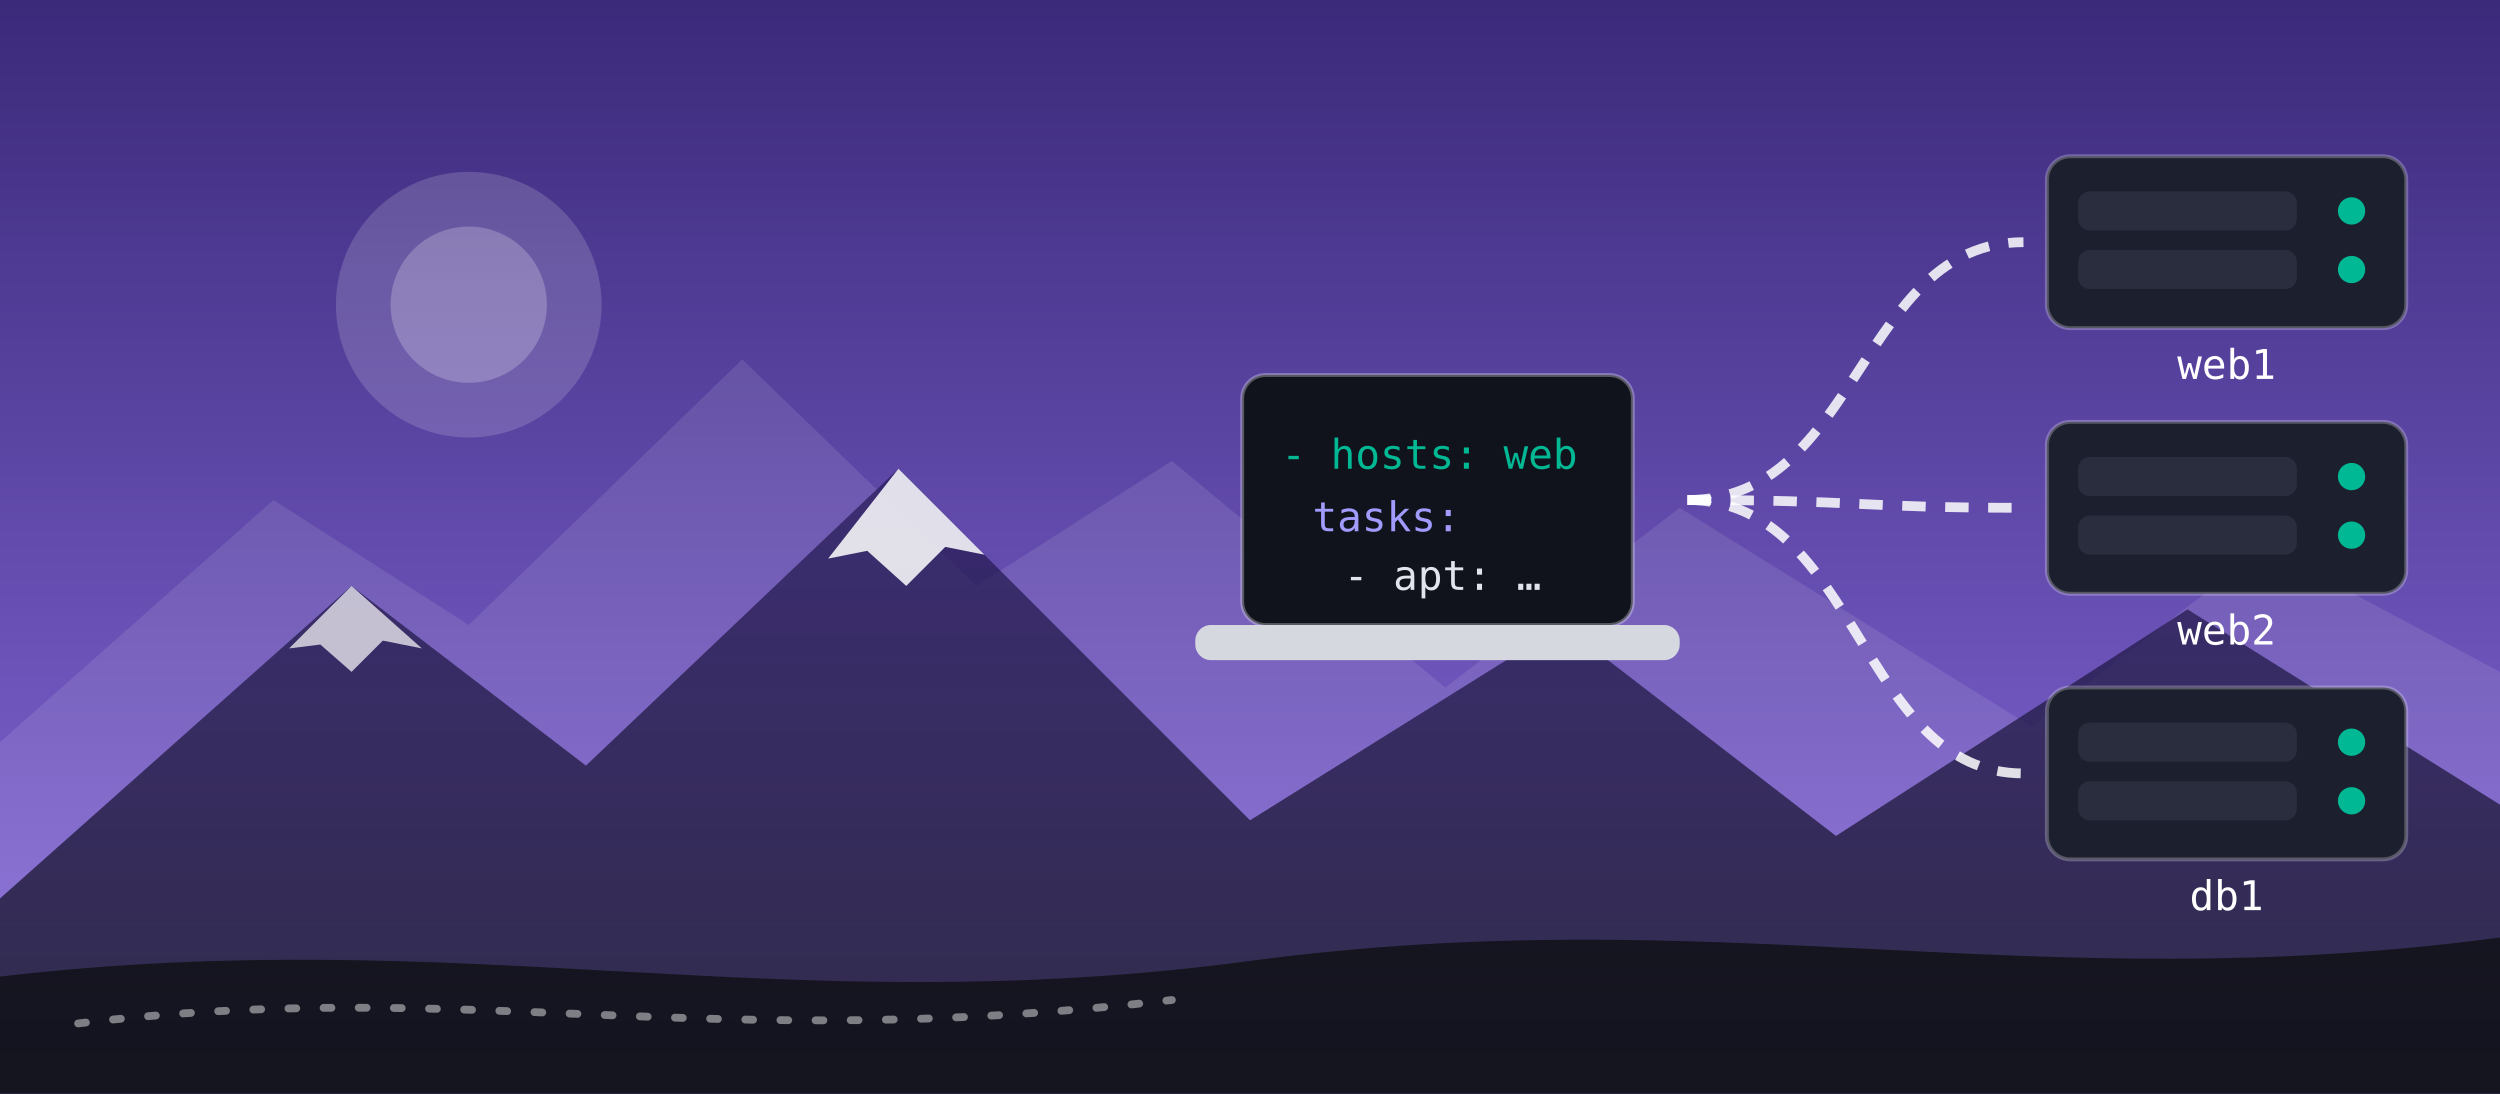
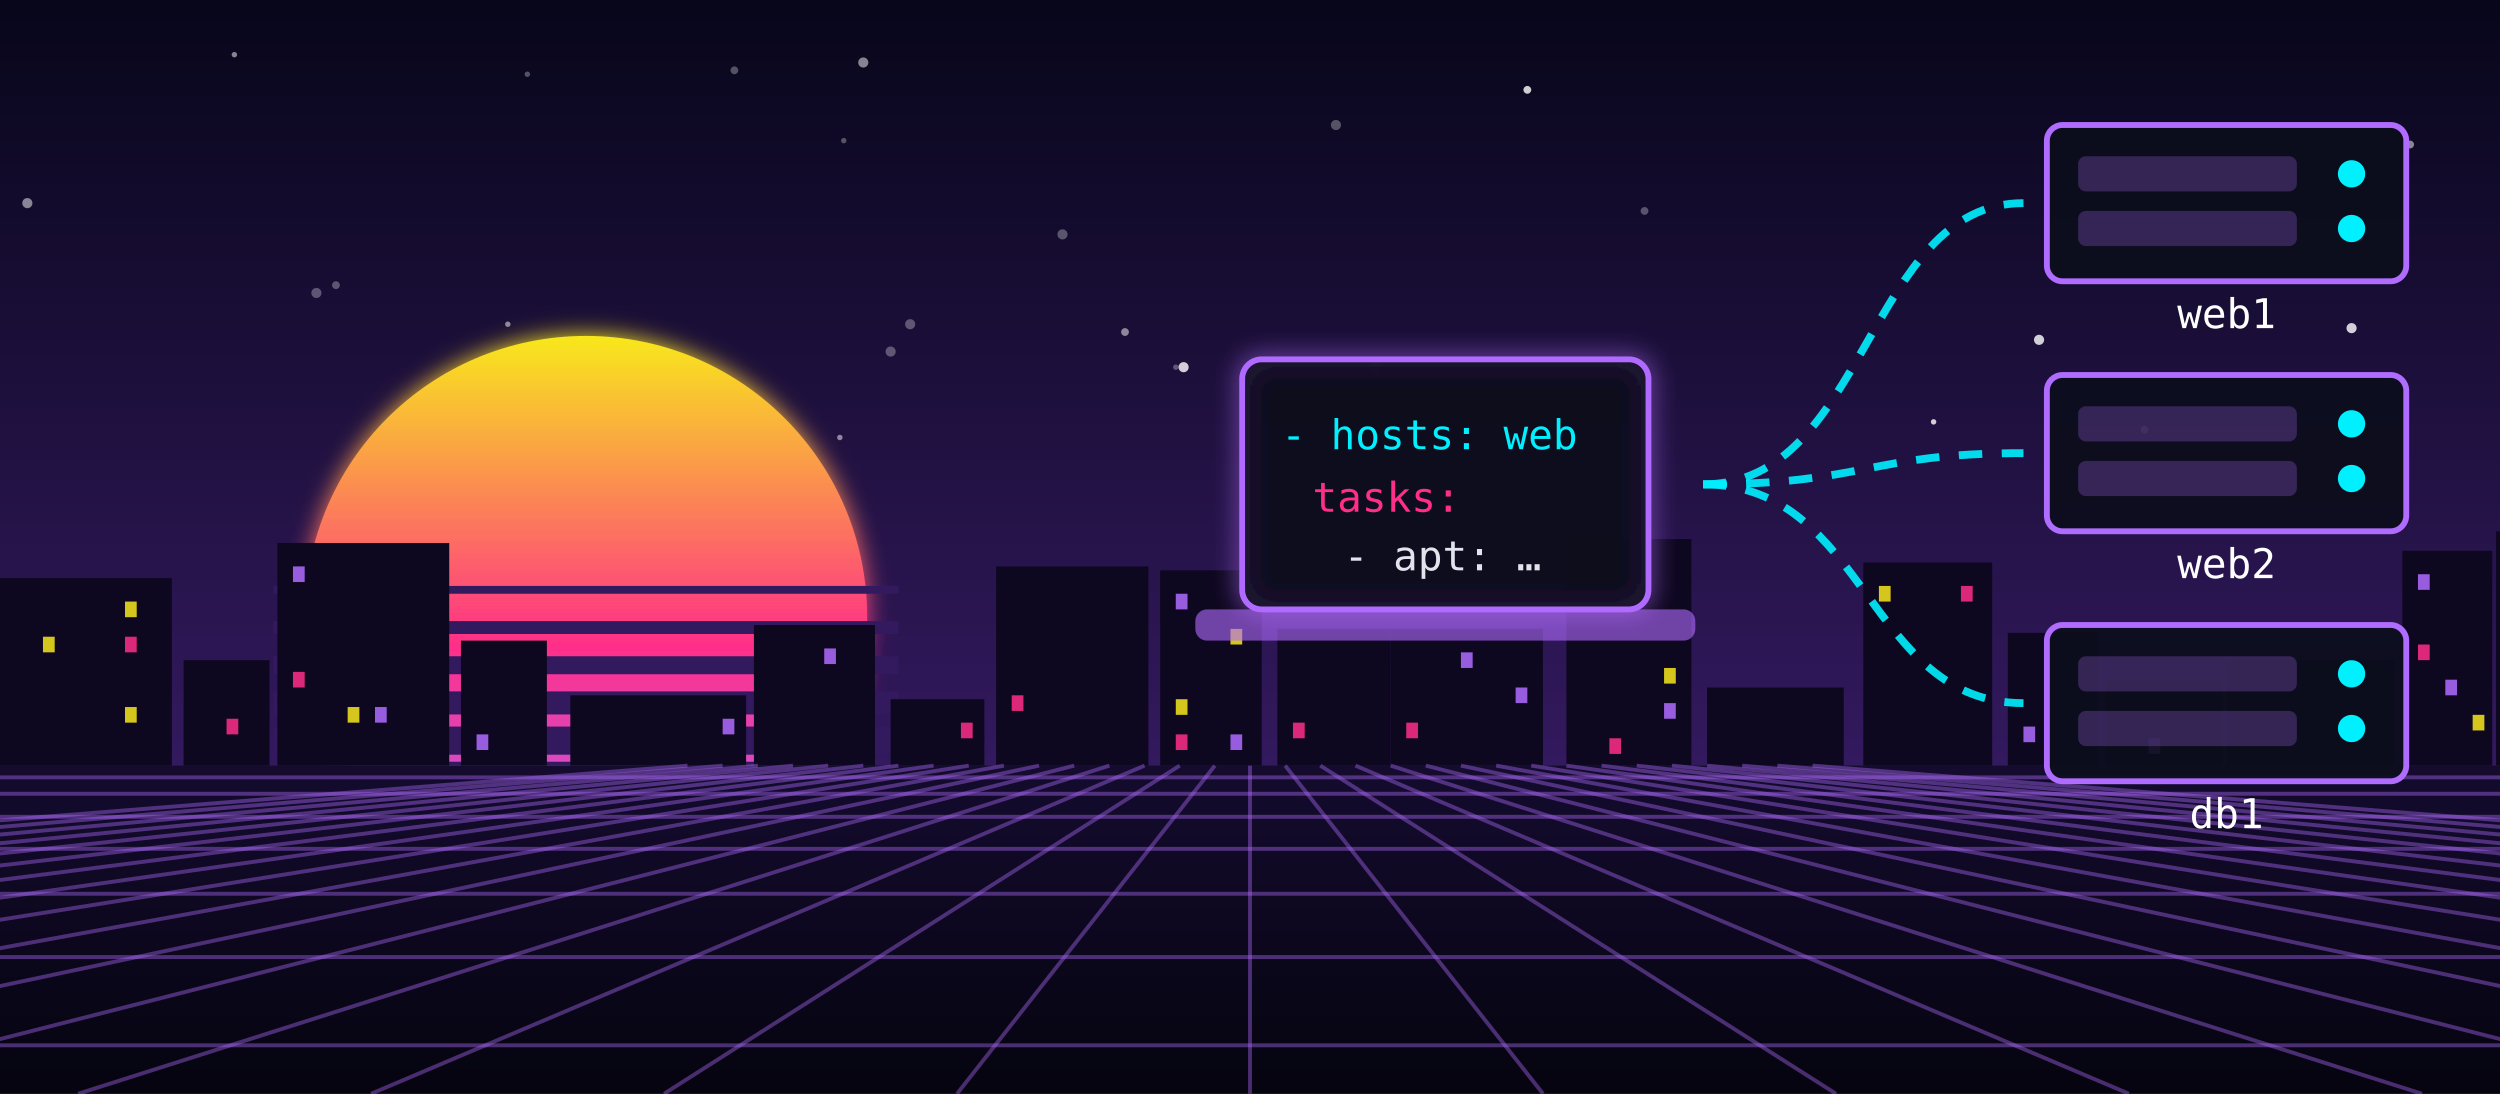
<svg xmlns="http://www.w3.org/2000/svg" viewBox="0 0 640 280" width="640" height="280" role="img" aria-label="Illustration du labo ansible">
  <defs>
    <linearGradient id="ciel" x1="0" y1="0" x2="0" y2="1">
-       <stop offset="0" stop-color="#3b2a7a" />
-       <stop offset="1" stop-color="#8a6de0" />
+       <stop offset="0" stop-color="#07061a" />
+       <stop offset=".7" stop-color="#33195e" />
+       <stop offset="1" stop-color="#33195e" />
    </linearGradient>
-     <linearGradient id="mont" x1="0" y1="0" x2="0" y2="1">
-       <stop offset="0" stop-color="#2b1e5e" />
-       <stop offset="1" stop-color="#0f1117" />
+     <linearGradient id="soleil" x1="0" y1="0" x2="0" y2="1">
+       <stop offset="0" stop-color="#f8e71c" />
+       <stop offset=".55" stop-color="#ff2e88" />
+       <stop offset="1" stop-color="#b06bff" />
    </linearGradient>
+     <linearGradient id="sol" x1="0" y1="0" x2="0" y2="1">
+       <stop offset="0" stop-color="#140b2e" />
+       <stop offset="1" stop-color="#05040f" />
+     </linearGradient>
+     <clipPath id="coupe">
+       <rect x="0" y="0" width="640" height="196" />
+     </clipPath>
+     <filter id="lueur" x="-20%" y="-20%" width="140%" height="140%">
+       <feGaussianBlur stdDeviation="3" result="b" />
+       <feMerge>
+         <feMergeNode in="b" />
+         <feMergeNode in="SourceGraphic" />
+       </feMerge>
+     </filter>
  </defs>
  <rect width="640" height="280" fill="url(#ciel)" />
-   <circle cx="120" cy="78" r="34" fill="#fff" opacity=".16" />
-   <circle cx="120" cy="78" r="20" fill="#fff" opacity=".22" />
-   <path d="M0 190 L70 128 L120 160 L190 92 L250 150 L300 118 L370 176 L430 130 L520 186 L580 140 L640 172 L640 280 L0 280 Z" fill="#fff" opacity=".10" />
-   <path d="M0 230 L90 150 L150 196 L230 120 L320 210 L400 160 L470 214 L560 156 L640 206 L640 280 L0 280 Z" fill="url(#mont)" opacity=".75" />
-   <path d="M230 120 L252 142 L242 140 L232 150 L222 141 L212 143 Z" fill="#fff" opacity=".85" />
-   <path d="M90 150 L108 166 L98 164 L90 172 L82 165 L74 166 Z" fill="#fff" opacity=".7" />
-   <path d="M0 280 L0 250 C120 236 200 262 320 246 C440 230 520 256 640 240 L640 280 Z" fill="#0f1117" opacity=".85" />
-   <path d="M20 262 C120 250 180 270 300 256" stroke="#fff" stroke-width="2" stroke-dasharray="2 7" stroke-linecap="round" fill="none" opacity=".45" />
-   <rect x="318" y="96" width="100" height="64" rx="6" fill="#11131c" stroke="#fff" stroke-opacity=".3" />
-   <rect x="306" y="160" width="124" height="9" rx="4" fill="#d6d8e0" />
-   <text x="328" y="120" font-family="JetBrains Mono,Consolas,monospace" font-size="10.5" fill="#00b894">- hosts: web</text>
-   <text x="336" y="136" font-family="JetBrains Mono,Consolas,monospace" font-size="10.5" fill="#a29bfe">tasks:</text>
-   <text x="344" y="151" font-family="JetBrains Mono,Consolas,monospace" font-size="10.5" fill="#e1e4ed">- apt: …</text>
-   <path d="M432 128 C476 128 476 62 518 62" stroke="#fff" stroke-width="2.5" fill="none" stroke-dasharray="6 5" opacity=".85">
+   <circle cx="144" cy="102" r="0.7" fill="#fff" opacity="0.8" />
+   <circle cx="303" cy="94" r="1.3" fill="#fff" opacity="0.8" />
+   <circle cx="522" cy="87" r="1.3" fill="#fff" opacity="0.8" />
+   <circle cx="215" cy="112" r="0.7" fill="#fff" opacity="0.5" />
+   <circle cx="135" cy="19" r="0.7" fill="#fff" opacity="0.3" />
+   <circle cx="342" cy="32" r="1.3" fill="#fff" opacity="0.3" />
+   <circle cx="60" cy="14" r="0.7" fill="#fff" opacity="0.5" />
+   <circle cx="178" cy="110" r="0.7" fill="#fff" opacity="0.3" />
+   <circle cx="301" cy="94" r="0.7" fill="#fff" opacity="0.3" />
+   <circle cx="233" cy="83" r="1.3" fill="#fff" opacity="0.3" />
+   <circle cx="421" cy="54" r="1" fill="#fff" opacity="0.3" />
+   <circle cx="221" cy="16" r="1.3" fill="#fff" opacity="0.5" />
+   <circle cx="86" cy="73" r="1" fill="#fff" opacity="0.3" />
+   <circle cx="495" cy="108" r="0.7" fill="#fff" opacity="0.8" />
+   <circle cx="216" cy="36" r="0.7" fill="#fff" opacity="0.3" />
+   <circle cx="602" cy="84" r="1.3" fill="#fff" opacity="0.8" />
+   <circle cx="228" cy="90" r="1.3" fill="#fff" opacity="0.3" />
+   <circle cx="549" cy="110" r="1" fill="#fff" opacity="0.8" />
+   <circle cx="136" cy="89" r="1" fill="#fff" opacity="0.5" />
+   <circle cx="391" cy="23" r="1" fill="#fff" opacity="0.8" />
+   <circle cx="352" cy="94" r="1.3" fill="#fff" opacity="0.3" />
+   <circle cx="7" cy="52" r="1.3" fill="#fff" opacity="0.5" />
+   <circle cx="130" cy="83" r="0.7" fill="#fff" opacity="0.5" />
+   <circle cx="617" cy="37" r="1" fill="#fff" opacity="0.5" />
+   <circle cx="288" cy="85" r="1" fill="#fff" opacity="0.5" />
+   <circle cx="81" cy="75" r="1.3" fill="#fff" opacity="0.3" />
+   <circle cx="188" cy="18" r="1" fill="#fff" opacity="0.3" />
+   <circle cx="272" cy="60" r="1.3" fill="#fff" opacity="0.3" />
+   <g clip-path="url(#coupe)">
+     <circle cx="150" cy="158" r="72" fill="url(#soleil)" filter="url(#lueur)" />
+     <rect x="70" y="150.0" width="160" height="2.0" fill="#33195e" />
+     <rect x="70" y="159.0" width="160" height="3.3" fill="#33195e" />
+     <rect x="70" y="168.0" width="160" height="4.6" fill="#33195e" />
+     <rect x="70" y="177.0" width="160" height="5.9" fill="#33195e" />
+     <rect x="70" y="186.0" width="160" height="7.2" fill="#33195e" />
+     <rect x="70" y="195.0" width="160" height="8.5" fill="#33195e" />
+   </g>
+   <rect x="0" y="148" width="44" height="48" fill="#0e0720" />
+   <rect x="32" y="154" width="3" height="4" fill="#f8e71c" opacity=".85" />
+   <rect x="11" y="163" width="3" height="4" fill="#f8e71c" opacity=".85" />
+   <rect x="32" y="163" width="3" height="4" fill="#ff2e88" opacity=".85" />
+   <rect x="32" y="181" width="3" height="4" fill="#f8e71c" opacity=".85" />
+   <rect x="47" y="169" width="22" height="27" fill="#0e0720" />
+   <rect x="58" y="184" width="3" height="4" fill="#ff2e88" opacity=".85" />
+   <rect x="71" y="139" width="44" height="57" fill="#0e0720" />
+   <rect x="75" y="145" width="3" height="4" fill="#b06bff" opacity=".85" />
+   <rect x="75" y="172" width="3" height="4" fill="#ff2e88" opacity=".85" />
+   <rect x="89" y="181" width="3" height="4" fill="#f8e71c" opacity=".85" />
+   <rect x="96" y="181" width="3" height="4" fill="#b06bff" opacity=".85" />
+   <rect x="118" y="164" width="22" height="32" fill="#0e0720" />
+   <rect x="122" y="188" width="3" height="4" fill="#b06bff" opacity=".85" />
+   <rect x="146" y="178" width="45" height="18" fill="#0e0720" />
+   <rect x="185" y="184" width="3" height="4" fill="#b06bff" opacity=".85" />
+   <rect x="193" y="160" width="31" height="36" fill="#0e0720" />
+   <rect x="211" y="166" width="3" height="4" fill="#b06bff" opacity=".85" />
+   <rect x="228" y="179" width="24" height="17" fill="#0e0720" />
+   <rect x="246" y="185" width="3" height="4" fill="#ff2e88" opacity=".85" />
+   <rect x="255" y="145" width="39" height="51" fill="#0e0720" />
+   <rect x="259" y="178" width="3" height="4" fill="#ff2e88" opacity=".85" />
+   <rect x="297" y="146" width="26" height="50" fill="#0e0720" />
+   <rect x="301" y="152" width="3" height="4" fill="#b06bff" opacity=".85" />
+   <rect x="315" y="161" width="3" height="4" fill="#f8e71c" opacity=".85" />
+   <rect x="301" y="179" width="3" height="4" fill="#f8e71c" opacity=".85" />
+   <rect x="301" y="188" width="3" height="4" fill="#ff2e88" opacity=".85" />
+   <rect x="315" y="188" width="3" height="4" fill="#b06bff" opacity=".85" />
+   <rect x="327" y="161" width="29" height="35" fill="#0e0720" />
+   <rect x="331" y="185" width="3" height="4" fill="#ff2e88" opacity=".85" />
+   <rect x="356" y="161" width="39" height="35" fill="#0e0720" />
+   <rect x="374" y="167" width="3" height="4" fill="#b06bff" opacity=".85" />
+   <rect x="388" y="176" width="3" height="4" fill="#b06bff" opacity=".85" />
+   <rect x="360" y="185" width="3" height="4" fill="#ff2e88" opacity=".85" />
+   <rect x="401" y="138" width="32" height="58" fill="#0e0720" />
+   <rect x="426" y="171" width="3" height="4" fill="#f8e71c" opacity=".85" />
+   <rect x="426" y="180" width="3" height="4" fill="#b06bff" opacity=".85" />
+   <rect x="412" y="189" width="3" height="4" fill="#ff2e88" opacity=".85" />
+   <rect x="437" y="176" width="35" height="20" fill="#0e0720" />
+   <rect x="477" y="144" width="33" height="52" fill="#0e0720" />
+   <rect x="481" y="150" width="3" height="4" fill="#f8e71c" opacity=".85" />
+   <rect x="502" y="150" width="3" height="4" fill="#ff2e88" opacity=".85" />
+   <rect x="514" y="162" width="23" height="34" fill="#0e0720" />
+   <rect x="518" y="186" width="3" height="4" fill="#b06bff" opacity=".85" />
+   <rect x="539" y="174" width="30" height="22" fill="#0e0720" />
+   <rect x="550" y="189" width="3" height="4" fill="#b06bff" opacity=".85" />
+   <rect x="570" y="169" width="43" height="27" fill="#0e0720" />
+   <rect x="615" y="141" width="23" height="55" fill="#0e0720" />
+   <rect x="619" y="147" width="3" height="4" fill="#b06bff" opacity=".85" />
+   <rect x="619" y="165" width="3" height="4" fill="#ff2e88" opacity=".85" />
+   <rect x="626" y="174" width="3" height="4" fill="#b06bff" opacity=".85" />
+   <rect x="633" y="183" width="3" height="4" fill="#f8e71c" opacity=".85" />
+   <rect x="639" y="136" width="33" height="60" fill="#0e0720" />
+   <rect x="643" y="160" width="3" height="4" fill="#ff2e88" opacity=".85" />
+   <rect x="657" y="169" width="3" height="4" fill="#b06bff" opacity=".85" />
+   <rect x="664" y="178" width="3" height="4" fill="#ff2e88" opacity=".85" />
+   <rect x="0" y="196" width="640" height="84" fill="url(#sol)" />
+   <line x1="176.0" y1="196" x2="-880.0" y2="280" stroke="#b06bff" stroke-width="1" opacity=".4" />
+   <line x1="185.0" y1="196" x2="-805.0" y2="280" stroke="#b06bff" stroke-width="1" opacity=".4" />
+   <line x1="194.0" y1="196" x2="-730.0" y2="280" stroke="#b06bff" stroke-width="1" opacity=".4" />
+   <line x1="203.0" y1="196" x2="-655.0" y2="280" stroke="#b06bff" stroke-width="1" opacity=".4" />
+   <line x1="212.0" y1="196" x2="-580.0" y2="280" stroke="#b06bff" stroke-width="1" opacity=".4" />
+   <line x1="221.0" y1="196" x2="-505.0" y2="280" stroke="#b06bff" stroke-width="1" opacity=".4" />
+   <line x1="230.0" y1="196" x2="-430.0" y2="280" stroke="#b06bff" stroke-width="1" opacity=".4" />
+   <line x1="239.0" y1="196" x2="-355.0" y2="280" stroke="#b06bff" stroke-width="1" opacity=".4" />
+   <line x1="248.0" y1="196" x2="-280.0" y2="280" stroke="#b06bff" stroke-width="1" opacity=".4" />
+   <line x1="257.0" y1="196" x2="-205.0" y2="280" stroke="#b06bff" stroke-width="1" opacity=".4" />
+   <line x1="266.0" y1="196" x2="-130.0" y2="280" stroke="#b06bff" stroke-width="1" opacity=".4" />
+   <line x1="275.0" y1="196" x2="-55.0" y2="280" stroke="#b06bff" stroke-width="1" opacity=".4" />
+   <line x1="284.0" y1="196" x2="20.0" y2="280" stroke="#b06bff" stroke-width="1" opacity=".4" />
+   <line x1="293.0" y1="196" x2="95.0" y2="280" stroke="#b06bff" stroke-width="1" opacity=".4" />
+   <line x1="302.0" y1="196" x2="170.0" y2="280" stroke="#b06bff" stroke-width="1" opacity=".4" />
+   <line x1="311.0" y1="196" x2="245.0" y2="280" stroke="#b06bff" stroke-width="1" opacity=".4" />
+   <line x1="320.0" y1="196" x2="320.0" y2="280" stroke="#b06bff" stroke-width="1" opacity=".4" />
+   <line x1="329.0" y1="196" x2="395.0" y2="280" stroke="#b06bff" stroke-width="1" opacity=".4" />
+   <line x1="338.0" y1="196" x2="470.0" y2="280" stroke="#b06bff" stroke-width="1" opacity=".4" />
+   <line x1="347.0" y1="196" x2="545.0" y2="280" stroke="#b06bff" stroke-width="1" opacity=".4" />
+   <line x1="356.0" y1="196" x2="620.0" y2="280" stroke="#b06bff" stroke-width="1" opacity=".4" />
+   <line x1="365.0" y1="196" x2="695.0" y2="280" stroke="#b06bff" stroke-width="1" opacity=".4" />
+   <line x1="374.0" y1="196" x2="770.0" y2="280" stroke="#b06bff" stroke-width="1" opacity=".4" />
+   <line x1="383.0" y1="196" x2="845.0" y2="280" stroke="#b06bff" stroke-width="1" opacity=".4" />
+   <line x1="392.0" y1="196" x2="920.0" y2="280" stroke="#b06bff" stroke-width="1" opacity=".4" />
+   <line x1="401.0" y1="196" x2="995.0" y2="280" stroke="#b06bff" stroke-width="1" opacity=".4" />
+   <line x1="410.0" y1="196" x2="1070.0" y2="280" stroke="#b06bff" stroke-width="1" opacity=".4" />
+   <line x1="419.0" y1="196" x2="1145.0" y2="280" stroke="#b06bff" stroke-width="1" opacity=".4" />
+   <line x1="428.0" y1="196" x2="1220.0" y2="280" stroke="#b06bff" stroke-width="1" opacity=".4" />
+   <line x1="437.0" y1="196" x2="1295.0" y2="280" stroke="#b06bff" stroke-width="1" opacity=".4" />
+   <line x1="446.0" y1="196" x2="1370.0" y2="280" stroke="#b06bff" stroke-width="1" opacity=".4" />
+   <line x1="455.0" y1="196" x2="1445.0" y2="280" stroke="#b06bff" stroke-width="1" opacity=".4" />
+   <line x1="464.0" y1="196" x2="1520.0" y2="280" stroke="#b06bff" stroke-width="1" opacity=".4" />
+   <line x1="0" y1="199.0" x2="640" y2="199.0" stroke="#b06bff" stroke-width="1" opacity=".4" />
+   <line x1="0" y1="203.2" x2="640" y2="203.2" stroke="#b06bff" stroke-width="1" opacity=".4" />
+   <line x1="0" y1="209.1" x2="640" y2="209.1" stroke="#b06bff" stroke-width="1" opacity=".4" />
+   <line x1="0" y1="217.3" x2="640" y2="217.3" stroke="#b06bff" stroke-width="1" opacity=".4" />
+   <line x1="0" y1="228.8" x2="640" y2="228.8" stroke="#b06bff" stroke-width="1" opacity=".4" />
+   <line x1="0" y1="245.0" x2="640" y2="245.0" stroke="#b06bff" stroke-width="1" opacity=".4" />
+   <line x1="0" y1="267.6" x2="640" y2="267.6" stroke="#b06bff" stroke-width="1" opacity=".4" />
+   <line x1="0" y1="196" x2="640" y2="196" stroke="#b06bff" stroke-width="2" filter="url(#lueur)" />
+   <rect x="318" y="92" width="104" height="64" rx="5" fill="#0b0d1c" fill-opacity=".92" stroke="#b06bff" stroke-width="1.5" filter="url(#lueur)" />
+   <rect x="306" y="156" width="128" height="8" rx="3" fill="#b06bff" opacity=".6" />
+   <text x="328" y="115" font-family="JetBrains Mono,Consolas,monospace" font-size="10.5" fill="#00f0ff">- hosts: web</text>
+   <text x="336" y="131" font-family="JetBrains Mono,Consolas,monospace" font-size="10.5" fill="#ff2e88">tasks:</text>
+   <text x="344" y="146" font-family="JetBrains Mono,Consolas,monospace" font-size="10.5" fill="#e1e4ed">- apt: …</text>
+   <path d="M436 124 C478 124 478 52 518 52" stroke="#00f0ff" stroke-width="2" fill="none" stroke-dasharray="6 5" opacity=".9">
    <animate attributeName="stroke-dashoffset" values="22;0" dur="1.4s" repeatCount="indefinite" />
  </path>
-   <rect x="524" y="40" width="92" height="44" rx="6" fill="#1c1f2e" stroke="#fff" stroke-opacity=".25" />
-   <rect x="532" y="49" width="56" height="10" rx="3" fill="#2a2d3e" />
-   <circle cx="602" cy="54" r="3.5" fill="#00b894" />
-   <rect x="532" y="64" width="56" height="10" rx="3" fill="#2a2d3e" />
-   <circle cx="602" cy="69" r="3.5" fill="#00b894" />
-   <text x="570" y="97" text-anchor="middle" font-family="JetBrains Mono,Consolas,monospace" font-size="10.5" fill="#fff">web1</text>
-   <path d="M432 128 C476 128 476 130 518 130" stroke="#fff" stroke-width="2.5" fill="none" stroke-dasharray="6 5" opacity=".85">
+   <rect x="524" y="32" width="92" height="40" rx="4" fill="#0b0d1c" fill-opacity=".92" stroke="#b06bff" stroke-width="1.5" />
+   <rect x="532" y="40" width="56" height="9" rx="2" fill="#b06bff" opacity=".25" />
+   <circle cx="602" cy="44.5" r="3.5" fill="#00f0ff" />
+   <rect x="532" y="54" width="56" height="9" rx="2" fill="#b06bff" opacity=".25" />
+   <circle cx="602" cy="58.5" r="3.5" fill="#00f0ff" />
+   <text x="570" y="84" text-anchor="middle" font-family="JetBrains Mono,Consolas,monospace" font-size="10.5" fill="#fff">web1</text>
+   <path d="M436 124 C478 124 478 116 518 116" stroke="#00f0ff" stroke-width="2" fill="none" stroke-dasharray="6 5" opacity=".9">
    <animate attributeName="stroke-dashoffset" values="22;0" dur="1.4s" repeatCount="indefinite" />
  </path>
-   <rect x="524" y="108" width="92" height="44" rx="6" fill="#1c1f2e" stroke="#fff" stroke-opacity=".25" />
-   <rect x="532" y="117" width="56" height="10" rx="3" fill="#2a2d3e" />
-   <circle cx="602" cy="122" r="3.5" fill="#00b894" />
-   <rect x="532" y="132" width="56" height="10" rx="3" fill="#2a2d3e" />
-   <circle cx="602" cy="137" r="3.5" fill="#00b894" />
-   <text x="570" y="165" text-anchor="middle" font-family="JetBrains Mono,Consolas,monospace" font-size="10.5" fill="#fff">web2</text>
-   <path d="M432 128 C476 128 476 198 518 198" stroke="#fff" stroke-width="2.5" fill="none" stroke-dasharray="6 5" opacity=".85">
+   <rect x="524" y="96" width="92" height="40" rx="4" fill="#0b0d1c" fill-opacity=".92" stroke="#b06bff" stroke-width="1.5" />
+   <rect x="532" y="104" width="56" height="9" rx="2" fill="#b06bff" opacity=".25" />
+   <circle cx="602" cy="108.5" r="3.5" fill="#00f0ff" />
+   <rect x="532" y="118" width="56" height="9" rx="2" fill="#b06bff" opacity=".25" />
+   <circle cx="602" cy="122.5" r="3.5" fill="#00f0ff" />
+   <text x="570" y="148" text-anchor="middle" font-family="JetBrains Mono,Consolas,monospace" font-size="10.5" fill="#fff">web2</text>
+   <path d="M436 124 C478 124 478 180 518 180" stroke="#00f0ff" stroke-width="2" fill="none" stroke-dasharray="6 5" opacity=".9">
    <animate attributeName="stroke-dashoffset" values="22;0" dur="1.4s" repeatCount="indefinite" />
  </path>
-   <rect x="524" y="176" width="92" height="44" rx="6" fill="#1c1f2e" stroke="#fff" stroke-opacity=".25" />
-   <rect x="532" y="185" width="56" height="10" rx="3" fill="#2a2d3e" />
-   <circle cx="602" cy="190" r="3.5" fill="#00b894" />
-   <rect x="532" y="200" width="56" height="10" rx="3" fill="#2a2d3e" />
-   <circle cx="602" cy="205" r="3.5" fill="#00b894" />
-   <text x="570" y="233" text-anchor="middle" font-family="JetBrains Mono,Consolas,monospace" font-size="10.5" fill="#fff">db1</text>
+   <rect x="524" y="160" width="92" height="40" rx="4" fill="#0b0d1c" fill-opacity=".92" stroke="#b06bff" stroke-width="1.5" />
+   <rect x="532" y="168" width="56" height="9" rx="2" fill="#b06bff" opacity=".25" />
+   <circle cx="602" cy="172.5" r="3.5" fill="#00f0ff" />
+   <rect x="532" y="182" width="56" height="9" rx="2" fill="#b06bff" opacity=".25" />
+   <circle cx="602" cy="186.5" r="3.5" fill="#00f0ff" />
+   <text x="570" y="212" text-anchor="middle" font-family="JetBrains Mono,Consolas,monospace" font-size="10.5" fill="#fff">db1</text>
</svg>
